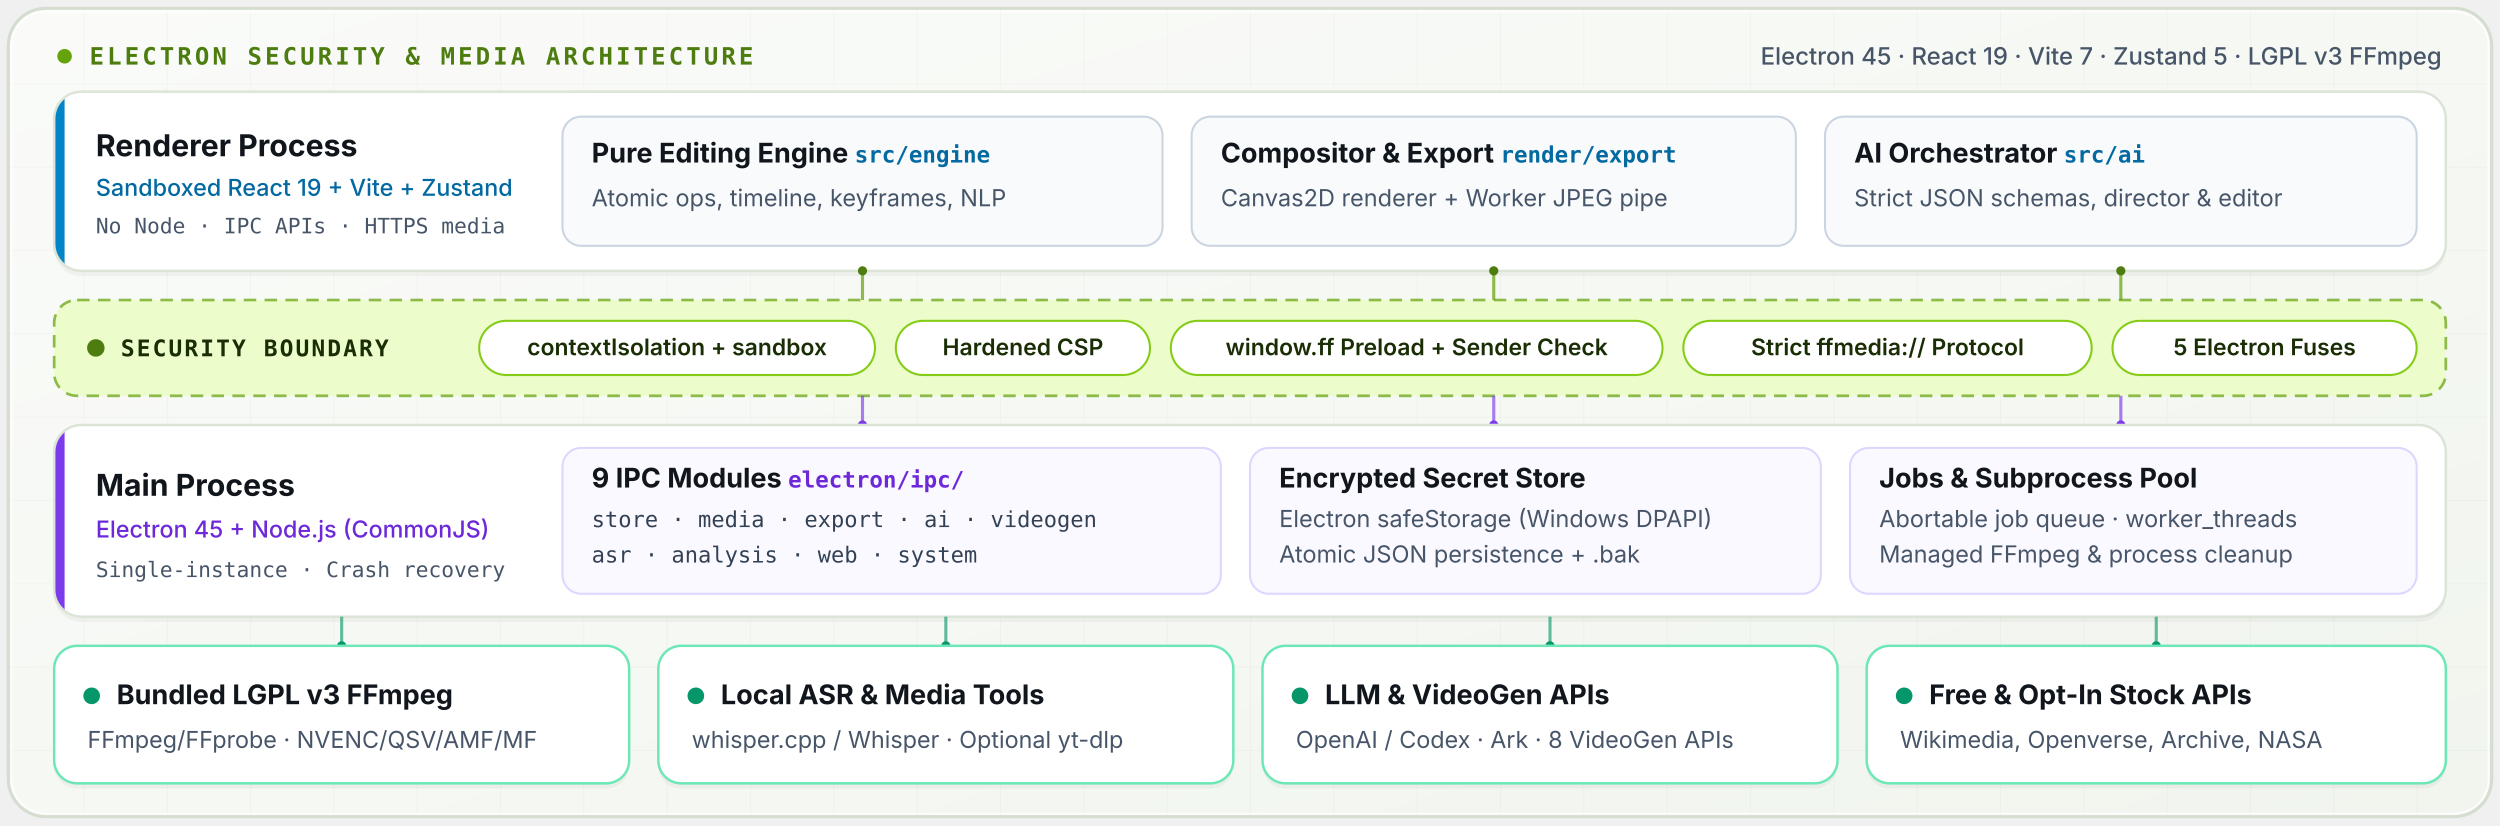
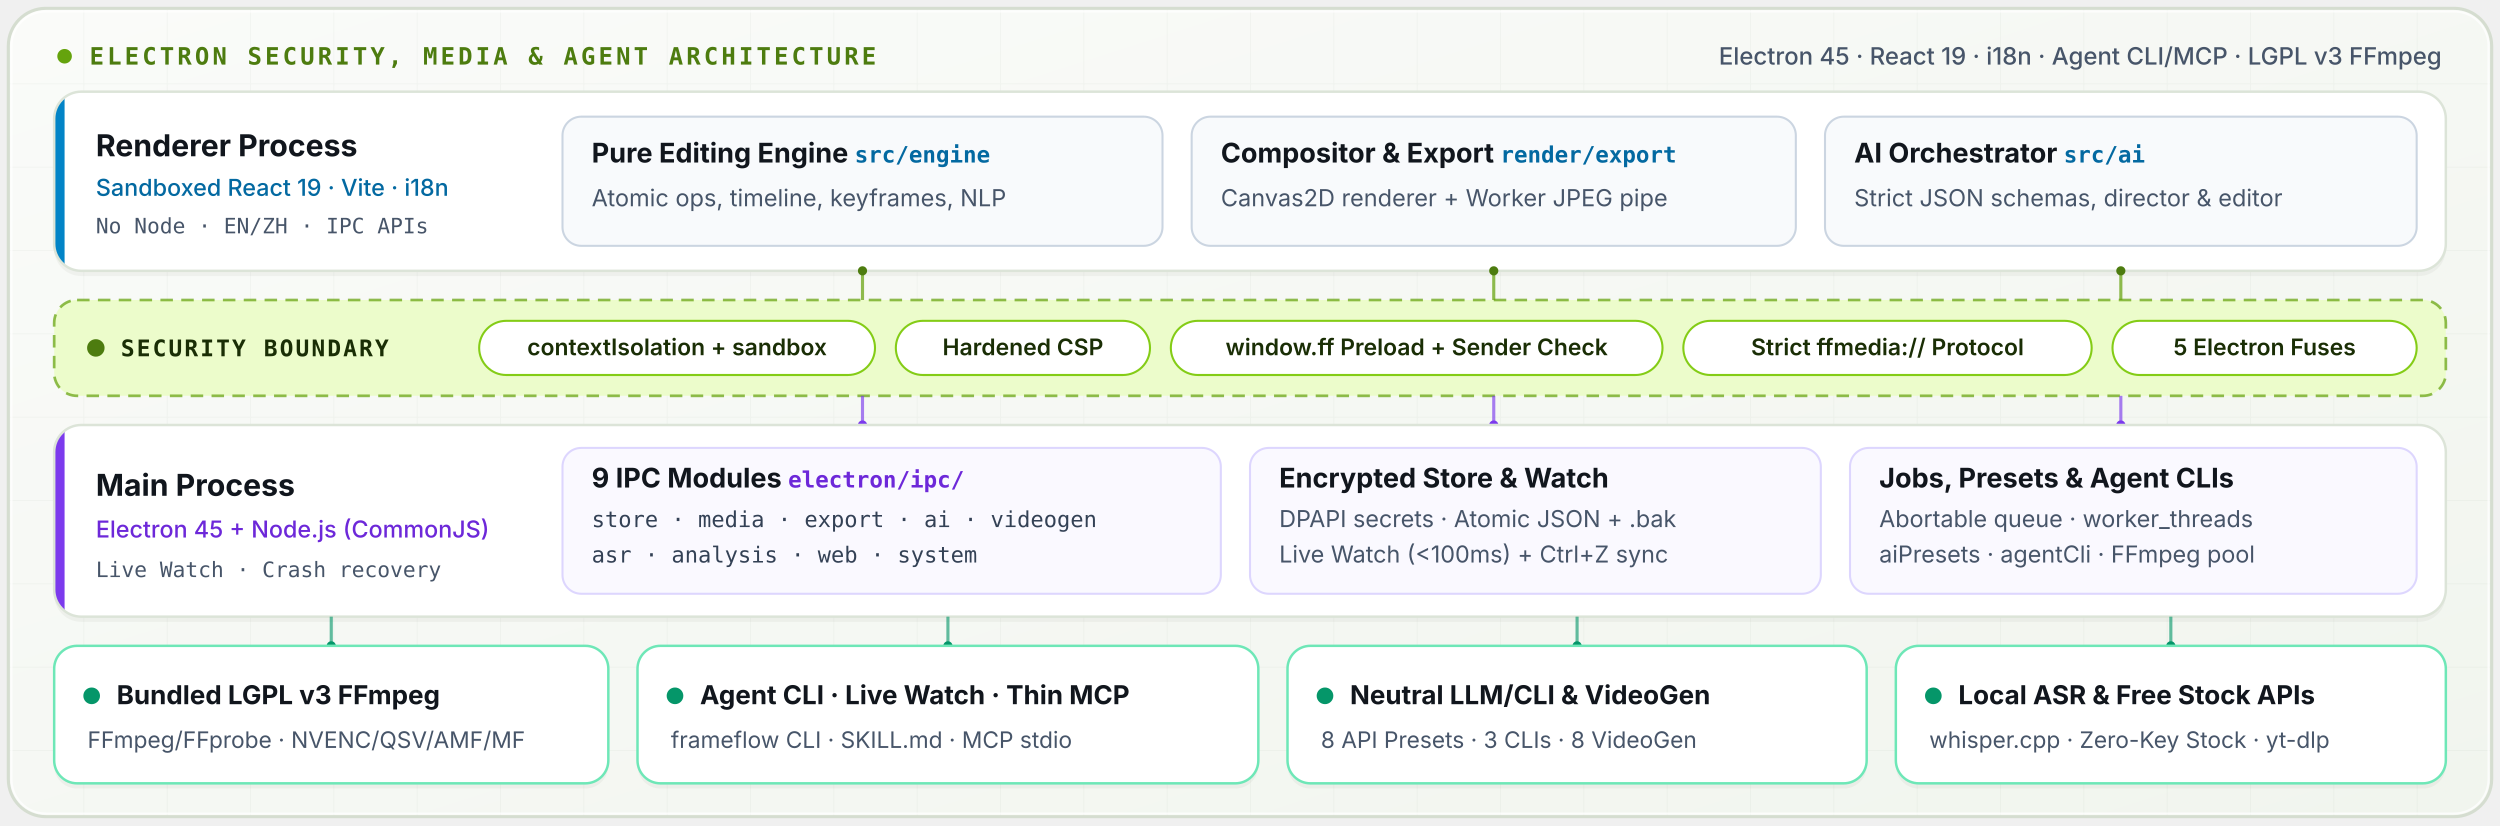
<svg xmlns="http://www.w3.org/2000/svg" viewBox="0 0 1200 396" width="1200" height="396" role="img" aria-labelledby="arch-light-title arch-light-desc">
  <defs>
    <linearGradient id="al-bg" x1="0" y1="0" x2="1" y2="1">
      <stop offset="0%" stop-color="#fafbf9" />
      <stop offset="100%" stop-color="#f1f5ee" />
    </linearGradient>
    <clipPath id="al-outer-clip">
      <rect x="4" y="4" width="1192" height="388" rx="18" />
    </clipPath>
    <clipPath id="al-renderer-clip">
      <rect x="0" y="0" width="1148" height="86" rx="13" />
    </clipPath>
    <clipPath id="al-main-clip">
      <rect x="0" y="0" width="1148" height="92" rx="13" />
    </clipPath>
    <pattern id="al-grid" width="40" height="40" patternUnits="userSpaceOnUse">
      <path d="M 40 0 L 0 0 0 40" fill="none" stroke="#1a2e05" stroke-opacity="0.03" stroke-width="1" />
    </pattern>
  </defs>
  <g clip-path="url(#al-outer-clip)">
    <rect x="4" y="4" width="1192" height="388" fill="url(#al-bg)" />
    <rect x="4" y="4" width="1192" height="388" fill="url(#al-grid)" />
  </g>
  <rect x="4" y="4" width="1192" height="388" rx="18" fill="none" stroke="#d5ddd0" stroke-width="1.5" />
  <rect x="5.5" y="5.5" width="1189" height="385" rx="16.5" fill="none" stroke="#ffffff" stroke-opacity="0.75" stroke-width="1" />
  <g font-family="Inter, -apple-system, BlinkMacSystemFont, 'Segoe UI', Roboto, Helvetica, Arial, sans-serif">
    <circle cx="31" cy="27" r="3.5" fill="#65a30d" />
-     <text x="43" y="31" font-size="11.5" font-weight="700" letter-spacing="1.5" fill="#4d7c0f" font-family="ui-monospace, SFMono-Regular, Menlo, Monaco, Consolas, monospace">ELECTRON SECURITY &amp; MEDIA ARCHITECTURE</text>
-     <text x="1172" y="31" text-anchor="end" font-size="11.5" font-weight="500" fill="#475569">Electron 45 · React 19 · Vite 7 · Zustand 5 · LGPL v3 FFmpeg</text>
+     <text x="43" y="31" font-size="11.5" font-weight="700" letter-spacing="1.5" fill="#4d7c0f" font-family="ui-monospace, SFMono-Regular, Menlo, Monaco, Consolas, monospace">ELECTRON SECURITY, MEDIA &amp; AGENT ARCHITECTURE</text>
+     <text x="1172" y="31" text-anchor="end" font-size="11.5" font-weight="500" fill="#475569">Electron 45 · React 19 · i18n · Agent CLI/MCP · LGPL v3 FFmpeg</text>
  </g>
  <g transform="translate(26, 44)" font-family="Inter, -apple-system, BlinkMacSystemFont, 'Segoe UI', Roboto, Helvetica, Arial, sans-serif">
    <rect x="0" y="2.5" width="1148" height="86" rx="13" fill="#1a2e05" fill-opacity="0.04" />
    <g clip-path="url(#al-renderer-clip)">
      <rect x="0" y="0" width="1148" height="86" fill="#ffffff" />
      <rect x="0" y="0" width="5" height="86" fill="#0284c7" />
    </g>
    <rect x="0" y="0" width="1148" height="86" rx="13" fill="none" stroke="#dce4d8" stroke-width="1.2" />
    <text x="20" y="31" font-size="14.5" font-weight="700" fill="#11161d">Renderer Process</text>
-     <text x="20" y="50" font-size="11.2" font-weight="500" fill="#0369a1">Sandboxed React 19 + Vite + Zustand</text>
-     <text x="20" y="68" font-size="10.2" fill="#475569" font-family="ui-monospace, SFMono-Regular, Menlo, Monaco, Consolas, monospace">No Node · IPC APIs · HTTPS media</text>
+     <text x="20" y="50" font-size="11.2" font-weight="500" fill="#0369a1">Sandboxed React 19 · Vite · i18n</text>
+     <text x="20" y="68" font-size="10.2" fill="#475569" font-family="ui-monospace, SFMono-Regular, Menlo, Monaco, Consolas, monospace">No Node · EN/ZH · IPC APIs</text>
    <rect x="244" y="12" width="288" height="62" rx="9" fill="#f8fafc" stroke="#cbd5e1" />
    <text x="258" y="34" font-size="13" font-weight="700" fill="#11161d">Pure Editing Engine <tspan font-size="10.8" font-weight="600" fill="#0369a1" font-family="ui-monospace, SFMono-Regular, Menlo, Monaco, Consolas, monospace">src/engine</tspan>
    </text>
    <text x="258" y="55" font-size="11.3" fill="#475569">Atomic ops, timeline, keyframes, NLP</text>
    <rect x="546" y="12" width="290" height="62" rx="9" fill="#f8fafc" stroke="#cbd5e1" />
    <text x="560" y="34" font-size="13" font-weight="700" fill="#11161d">Compositor &amp; Export <tspan font-size="10.8" font-weight="600" fill="#0369a1" font-family="ui-monospace, SFMono-Regular, Menlo, Monaco, Consolas, monospace">render/export</tspan>
    </text>
    <text x="560" y="55" font-size="11.3" fill="#475569">Canvas2D renderer + Worker JPEG pipe</text>
    <rect x="850" y="12" width="284" height="62" rx="9" fill="#f8fafc" stroke="#cbd5e1" />
    <text x="864" y="34" font-size="13" font-weight="700" fill="#11161d">AI Orchestrator <tspan font-size="10.8" font-weight="600" fill="#0369a1" font-family="ui-monospace, SFMono-Regular, Menlo, Monaco, Consolas, monospace">src/ai</tspan>
    </text>
    <text x="864" y="55" font-size="11.3" fill="#475569">Strict JSON schemas, director &amp; editor</text>
  </g>
  <g stroke="#65a30d" stroke-opacity="0.72" stroke-width="1.5">
    <line x1="414" y1="130" x2="414" y2="144" />
    <line x1="717" y1="130" x2="717" y2="144" />
    <line x1="1018" y1="130" x2="1018" y2="144" />
  </g>
  <g fill="#4d7c0f">
    <circle cx="414" cy="130" r="2.2" />
    <circle cx="717" cy="130" r="2.2" />
    <circle cx="1018" cy="130" r="2.2" />
  </g>
  <g transform="translate(26, 144)" font-family="Inter, -apple-system, BlinkMacSystemFont, 'Segoe UI', Roboto, Helvetica, Arial, sans-serif">
    <rect x="0" y="0" width="1148" height="46" rx="11" fill="#ecfccb" stroke="#65a30d" stroke-opacity="0.72" stroke-width="1.3" stroke-dasharray="6 4" />
    <circle cx="20" cy="23" r="4.2" fill="#4d7c0f" />
    <text x="32" y="27" font-size="11" font-weight="700" letter-spacing="1.0" fill="#1a2e05" font-family="ui-monospace, SFMono-Regular, Menlo, Monaco, Consolas, monospace">SECURITY BOUNDARY</text>
    <rect x="204" y="10" width="190" height="26" rx="13" fill="#ffffff" stroke="#84cc16" stroke-width="1" />
    <text x="299" y="26.5" text-anchor="middle" font-size="11" font-weight="600" fill="#1a2e05">contextIsolation + sandbox</text>
    <rect x="404" y="10" width="122" height="26" rx="13" fill="#ffffff" stroke="#84cc16" stroke-width="1" />
    <text x="465" y="26.5" text-anchor="middle" font-size="11" font-weight="600" fill="#1a2e05">Hardened CSP</text>
    <rect x="536" y="10" width="236" height="26" rx="13" fill="#ffffff" stroke="#84cc16" stroke-width="1" />
    <text x="654" y="26.5" text-anchor="middle" font-size="11" font-weight="600" fill="#1a2e05">window.ff Preload + Sender Check</text>
    <rect x="782" y="10" width="196" height="26" rx="13" fill="#ffffff" stroke="#84cc16" stroke-width="1" />
    <text x="880" y="26.5" text-anchor="middle" font-size="11" font-weight="600" fill="#1a2e05">Strict ffmedia:// Protocol</text>
    <rect x="988" y="10" width="146" height="26" rx="13" fill="#ffffff" stroke="#84cc16" stroke-width="1" />
    <text x="1061" y="26.5" text-anchor="middle" font-size="11" font-weight="600" fill="#1a2e05">5 Electron Fuses</text>
  </g>
  <g stroke="#7c3aed" stroke-opacity="0.65" stroke-width="1.5">
    <line x1="414" y1="190" x2="414" y2="204" />
    <line x1="717" y1="190" x2="717" y2="204" />
    <line x1="1018" y1="190" x2="1018" y2="204" />
  </g>
  <g fill="#7c3aed">
    <circle cx="414" cy="204" r="2.2" />
    <circle cx="717" cy="204" r="2.2" />
    <circle cx="1018" cy="204" r="2.2" />
  </g>
  <g transform="translate(26, 204)" font-family="Inter, -apple-system, BlinkMacSystemFont, 'Segoe UI', Roboto, Helvetica, Arial, sans-serif">
    <rect x="0" y="2.5" width="1148" height="92" rx="13" fill="#1a2e05" fill-opacity="0.04" />
    <g clip-path="url(#al-main-clip)">
      <rect x="0" y="0" width="1148" height="92" fill="#ffffff" />
      <rect x="0" y="0" width="5" height="92" fill="#7c3aed" />
    </g>
    <rect x="0" y="0" width="1148" height="92" rx="13" fill="none" stroke="#dce4d8" stroke-width="1.2" />
    <text x="20" y="34" font-size="14.5" font-weight="700" fill="#11161d">Main Process</text>
    <text x="20" y="54" font-size="11.2" font-weight="500" fill="#6d28d9">Electron 45 + Node.js (CommonJS)</text>
-     <text x="20" y="73" font-size="10.2" fill="#475569" font-family="ui-monospace, SFMono-Regular, Menlo, Monaco, Consolas, monospace">Single-instance · Crash recovery</text>
+     <text x="20" y="73" font-size="10.2" fill="#475569" font-family="ui-monospace, SFMono-Regular, Menlo, Monaco, Consolas, monospace">Live Watch · Crash recovery</text>
    <rect x="244" y="11" width="316" height="70" rx="9" fill="#faf9ff" stroke="#ddd6fe" />
    <text x="258" y="30" font-size="13" font-weight="700" fill="#11161d">9 IPC Modules <tspan font-size="10.8" font-weight="600" fill="#6d28d9" font-family="ui-monospace, SFMono-Regular, Menlo, Monaco, Consolas, monospace">electron/ipc/</tspan>
    </text>
    <text x="258" y="49" font-size="10.6" fill="#334155" font-family="ui-monospace, SFMono-Regular, Menlo, Monaco, Consolas, monospace">store · media · export · ai · videogen</text>
    <text x="258" y="66" font-size="10.6" fill="#334155" font-family="ui-monospace, SFMono-Regular, Menlo, Monaco, Consolas, monospace">asr · analysis · web · system</text>
    <rect x="574" y="11" width="274" height="70" rx="9" fill="#faf9ff" stroke="#ddd6fe" />
-     <text x="588" y="30" font-size="13" font-weight="700" fill="#11161d">Encrypted Secret Store</text>
-     <text x="588" y="49" font-size="11.3" fill="#475569">Electron safeStorage (Windows DPAPI)</text>
-     <text x="588" y="66" font-size="11.3" fill="#475569">Atomic JSON persistence + .bak</text>
+     <text x="588" y="30" font-size="13" font-weight="700" fill="#11161d">Encrypted Store &amp; Watch</text>
+     <text x="588" y="49" font-size="11.2" fill="#475569">DPAPI secrets · Atomic JSON + .bak</text>
+     <text x="588" y="66" font-size="11.2" fill="#475569">Live Watch (&lt;100ms) + Ctrl+Z sync</text>
    <rect x="862" y="11" width="272" height="70" rx="9" fill="#faf9ff" stroke="#ddd6fe" />
-     <text x="876" y="30" font-size="13" font-weight="700" fill="#11161d">Jobs &amp; Subprocess Pool</text>
-     <text x="876" y="49" font-size="11.3" fill="#475569">Abortable job queue · worker_threads</text>
-     <text x="876" y="66" font-size="11.3" fill="#475569">Managed FFmpeg &amp; process cleanup</text>
+     <text x="876" y="30" font-size="13" font-weight="700" fill="#11161d">Jobs, Presets &amp; Agent CLIs</text>
+     <text x="876" y="49" font-size="11.2" fill="#475569">Abortable queue · worker_threads</text>
+     <text x="876" y="66" font-size="11.2" fill="#475569">aiPresets · agentCli · FFmpeg pool</text>
  </g>
  <g stroke="#059669" stroke-opacity="0.62" stroke-width="1.5">
-     <line x1="164" y1="296" x2="164" y2="310" />
-     <line x1="454" y1="296" x2="454" y2="310" />
-     <line x1="744" y1="296" x2="744" y2="310" />
-     <line x1="1035" y1="296" x2="1035" y2="310" />
+     <line x1="159" y1="296" x2="159" y2="310" />
+     <line x1="455" y1="296" x2="455" y2="310" />
+     <line x1="757" y1="296" x2="757" y2="310" />
+     <line x1="1042" y1="296" x2="1042" y2="310" />
  </g>
  <g fill="#059669">
-     <circle cx="164" cy="310" r="2.2" />
-     <circle cx="454" cy="310" r="2.2" />
-     <circle cx="744" cy="310" r="2.2" />
-     <circle cx="1035" cy="310" r="2.2" />
+     <circle cx="159" cy="310" r="2.2" />
+     <circle cx="455" cy="310" r="2.2" />
+     <circle cx="757" cy="310" r="2.2" />
+     <circle cx="1042" cy="310" r="2.2" />
  </g>
  <g transform="translate(26, 310)" font-family="Inter, -apple-system, BlinkMacSystemFont, 'Segoe UI', Roboto, Helvetica, Arial, sans-serif">
-     <rect x="0" y="2.5" width="276" height="66" rx="11" fill="#1a2e05" fill-opacity="0.04" />
-     <rect x="0" y="0" width="276" height="66" rx="11" fill="#ffffff" stroke="#6ee7b7" stroke-width="1.2" />
+     <rect x="0" y="2.5" width="266" height="66" rx="11" fill="#1a2e05" fill-opacity="0.04" />
+     <rect x="0" y="0" width="266" height="66" rx="11" fill="#ffffff" stroke="#6ee7b7" stroke-width="1.2" />
    <circle cx="18" cy="24" r="4" fill="#059669" />
-     <text x="30" y="28" font-size="13" font-weight="700" fill="#11161d">Bundled LGPL v3 FFmpeg</text>
-     <text x="16" y="49" font-size="11.2" fill="#475569">FFmpeg/FFprobe · NVENC/QSV/AMF/MF</text>
-     <rect x="290" y="2.5" width="276" height="66" rx="11" fill="#1a2e05" fill-opacity="0.04" />
-     <rect x="290" y="0" width="276" height="66" rx="11" fill="#ffffff" stroke="#6ee7b7" stroke-width="1.2" />
-     <circle cx="308" cy="24" r="4" fill="#059669" />
-     <text x="320" y="28" font-size="13" font-weight="700" fill="#11161d">Local ASR &amp; Media Tools</text>
-     <text x="306" y="49" font-size="11.2" fill="#475569">whisper.cpp / Whisper · Optional yt-dlp</text>
-     <rect x="580" y="2.5" width="276" height="66" rx="11" fill="#1a2e05" fill-opacity="0.04" />
-     <rect x="580" y="0" width="276" height="66" rx="11" fill="#ffffff" stroke="#6ee7b7" stroke-width="1.2" />
-     <circle cx="598" cy="24" r="4" fill="#059669" />
-     <text x="610" y="28" font-size="13" font-weight="700" fill="#11161d">LLM &amp; VideoGen APIs</text>
-     <text x="596" y="49" font-size="11.2" fill="#475569">OpenAI / Codex · Ark · 8 VideoGen APIs</text>
-     <rect x="870" y="2.5" width="278" height="66" rx="11" fill="#1a2e05" fill-opacity="0.04" />
-     <rect x="870" y="0" width="278" height="66" rx="11" fill="#ffffff" stroke="#6ee7b7" stroke-width="1.2" />
-     <circle cx="888" cy="24" r="4" fill="#059669" />
-     <text x="900" y="28" font-size="13" font-weight="700" fill="#11161d">Free &amp; Opt-In Stock APIs</text>
-     <text x="886" y="49" font-size="11.2" fill="#475569">Wikimedia, Openverse, Archive, NASA</text>
+     <text x="30" y="28" font-size="12.5" font-weight="700" fill="#11161d">Bundled LGPL v3 FFmpeg</text>
+     <text x="16" y="49" font-size="10.9" fill="#475569">FFmpeg/FFprobe · NVENC/QSV/AMF/MF</text>
+     <rect x="280" y="2.5" width="298" height="66" rx="11" fill="#1a2e05" fill-opacity="0.04" />
+     <rect x="280" y="0" width="298" height="66" rx="11" fill="#ffffff" stroke="#6ee7b7" stroke-width="1.2" />
+     <circle cx="298" cy="24" r="4" fill="#059669" />
+     <text x="310" y="28" font-size="12.5" font-weight="700" fill="#11161d">Agent CLI · Live Watch · Thin MCP</text>
+     <text x="296" y="49" font-size="10.9" fill="#475569">frameflow CLI · SKILL.md · MCP stdio</text>
+     <rect x="592" y="2.5" width="278" height="66" rx="11" fill="#1a2e05" fill-opacity="0.04" />
+     <rect x="592" y="0" width="278" height="66" rx="11" fill="#ffffff" stroke="#6ee7b7" stroke-width="1.2" />
+     <circle cx="610" cy="24" r="4" fill="#059669" />
+     <text x="622" y="28" font-size="12.5" font-weight="700" fill="#11161d">Neutral LLM/CLI &amp; VideoGen</text>
+     <text x="608" y="49" font-size="10.9" fill="#475569">8 API Presets · 3 CLIs · 8 VideoGen</text>
+     <rect x="884" y="2.5" width="264" height="66" rx="11" fill="#1a2e05" fill-opacity="0.04" />
+     <rect x="884" y="0" width="264" height="66" rx="11" fill="#ffffff" stroke="#6ee7b7" stroke-width="1.2" />
+     <circle cx="902" cy="24" r="4" fill="#059669" />
+     <text x="914" y="28" font-size="12.5" font-weight="700" fill="#11161d">Local ASR &amp; Free Stock APIs</text>
+     <text x="900" y="49" font-size="10.9" fill="#475569">whisper.cpp · Zero-Key Stock · yt-dlp</text>
  </g>
</svg>
